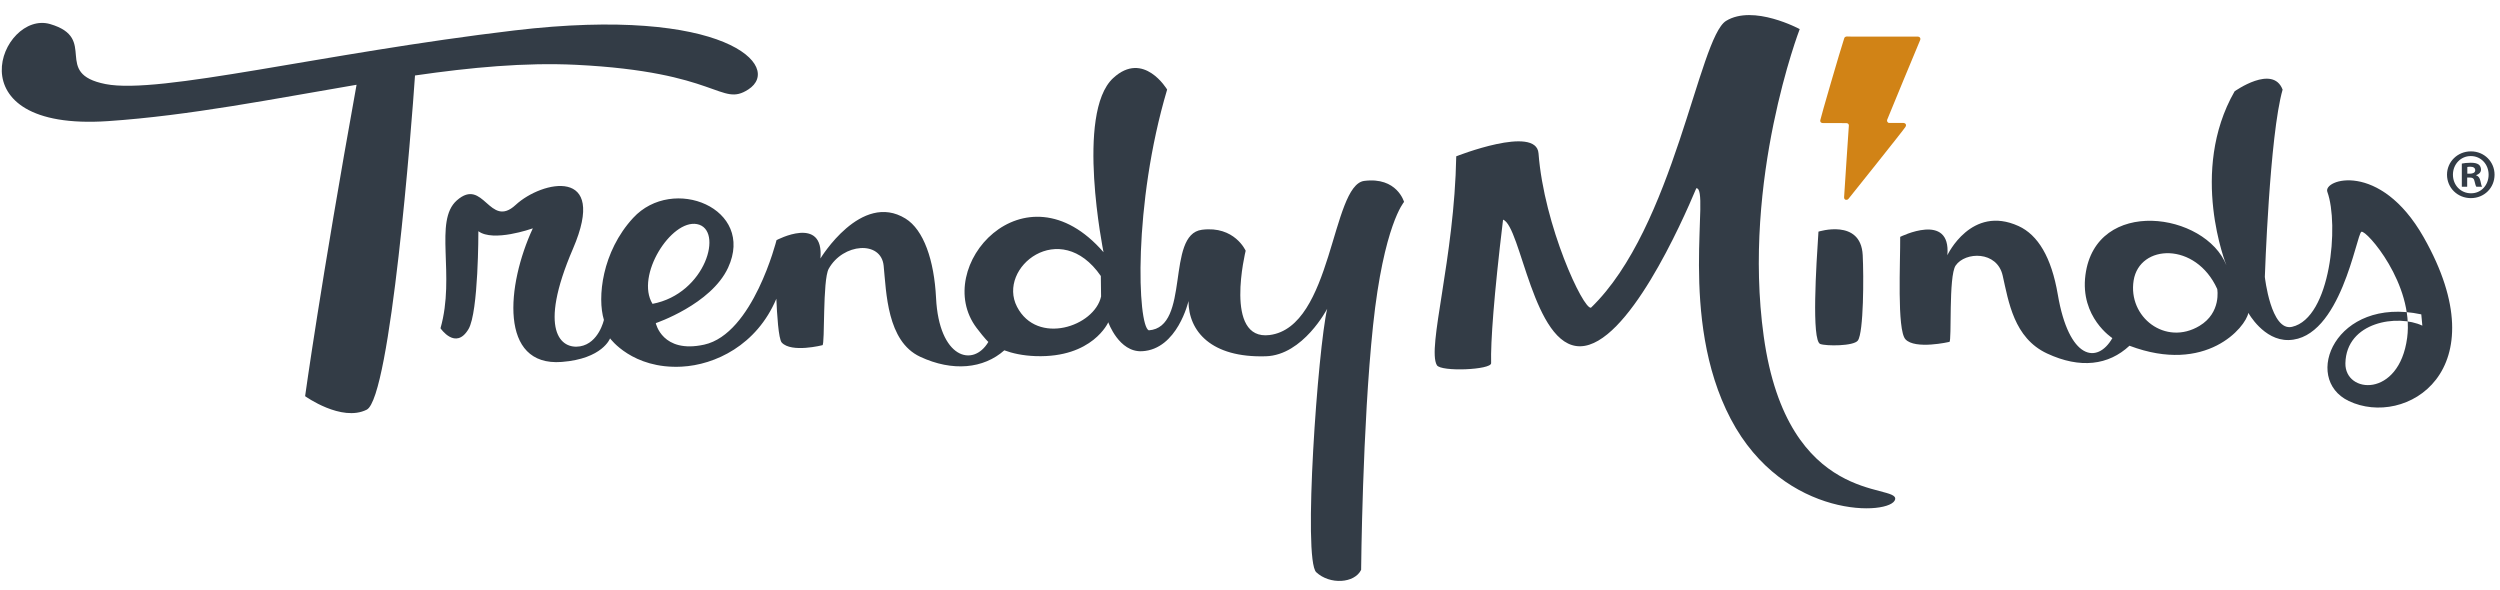
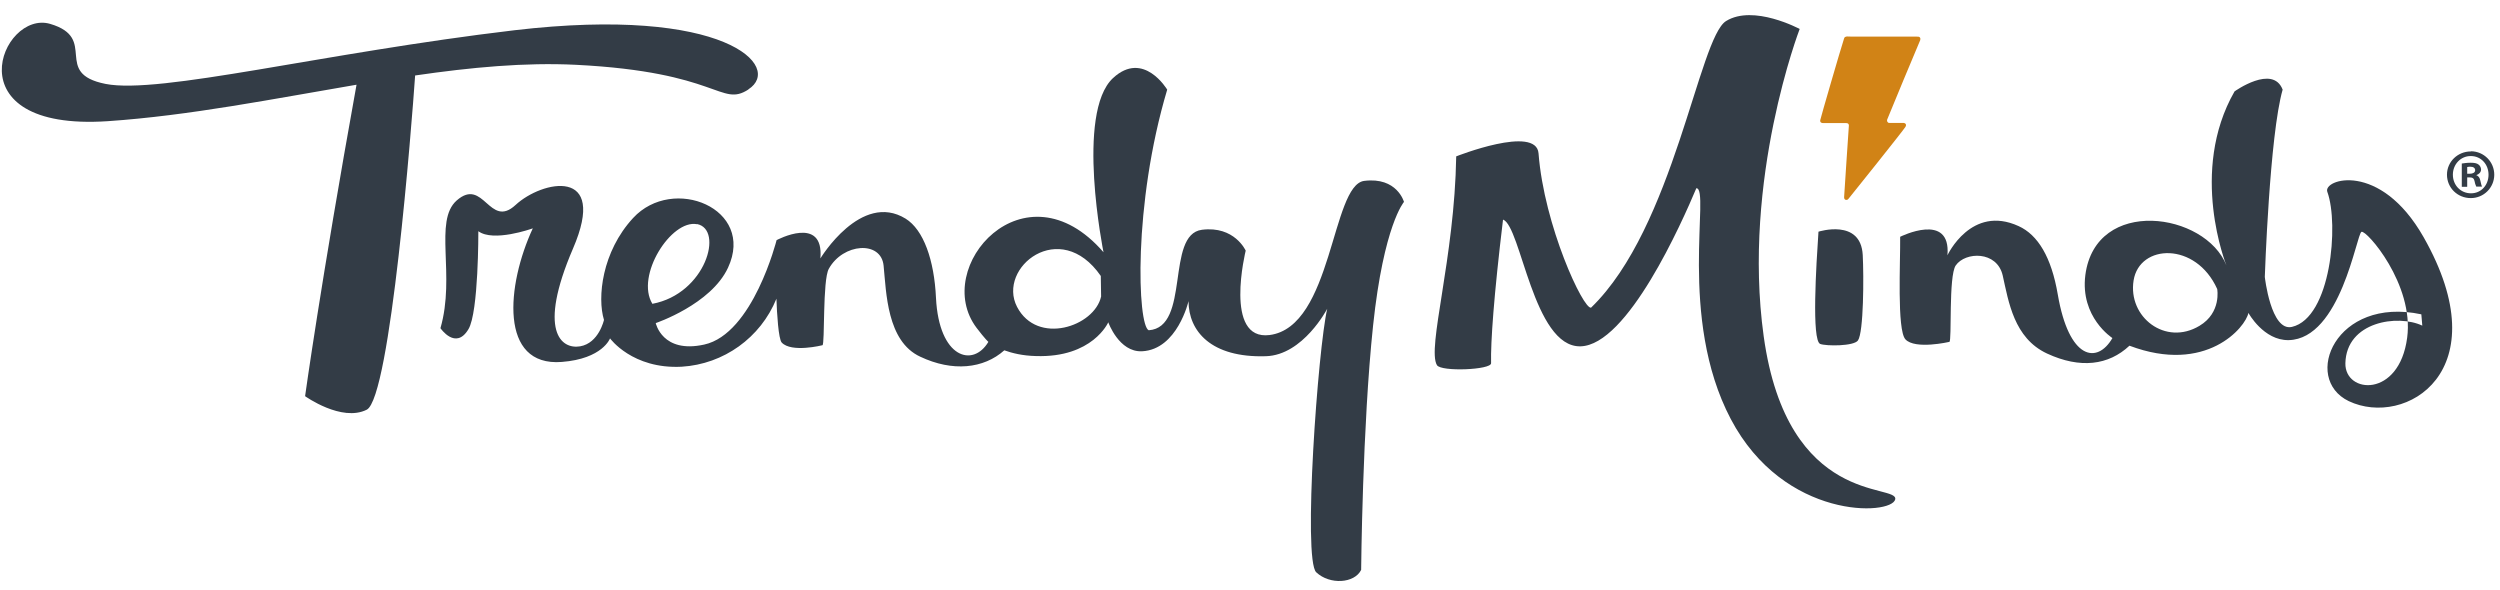
- <svg xmlns="http://www.w3.org/2000/svg" width="157px" height="37px" viewBox="0 0 157 37" version="1.1">
-   <description>Created with Sketch (http://www.bohemiancoding.com/sketch)</description>
-   <defs />
-   <g id="Page-1" stroke="none" stroke-width="1" fill="none" fill-rule="evenodd">
-     <g id="Imported-Layers" transform="translate(0, 1)">
-       <path d="M119.332,13.875 C119.332,13.875 122.534,12.279 122.295,15.026 C122.295,15.026 123.79,11.838 126.766,13.197 C127.982,13.754 128.83,15.153 129.23,17.497 C129.927,21.587 131.704,21.889 132.657,20.233 C132.657,20.233 130.618,18.931 130.965,16.271 C131.61,11.333 138.509,12.332 139.82,15.664 C139.82,15.664 137.443,9.781 140.333,4.736 C140.333,4.736 142.734,3.021 143.348,4.63 C142.529,7.476 142.232,16.39 142.232,16.39 C142.232,16.39 142.612,19.83 143.938,19.526 C146.388,18.965 146.888,13.071 146.162,11.063 C145.831,10.269 149.462,9.071 152.202,13.892 C156.999,22.33 151.051,25.875 147.505,24.184 C144.546,22.774 146.666,17.59 152.057,18.742 L152.123,19.451 C150.577,18.718 147.348,19.201 147.291,21.808 C147.249,23.737 150.665,24.005 151.169,20.217 C151.617,16.851 148.602,13.417 148.296,13.556 C147.99,13.695 146.997,20.282 143.725,20.355 C142.151,20.391 141.196,18.647 141.196,18.647 C141.034,19.544 138.549,22.533 133.731,20.712 C132.418,21.938 130.64,22.171 128.555,21.198 C126.47,20.225 126.139,17.94 125.768,16.306 C125.414,14.742 123.416,14.799 122.815,15.675 C122.357,16.342 122.585,20.439 122.422,20.471 C122.422,20.471 120.271,20.968 119.662,20.307 C119.121,19.717 119.347,15.429 119.332,13.875 L119.332,13.875 Z M139.242,17.149 C137.896,14.173 134.359,14.314 133.992,16.615 C133.625,18.915 135.992,20.748 138.128,19.465 C139.518,18.631 139.242,17.149 139.242,17.149 L139.242,17.149 Z" id="Fill-1" fill="#333C46" />
-       <path d="M46.994,4.618 C45.254,5.746 45.166,3.512 36.172,3.07 C32.963,2.914 29.561,3.234 26.062,3.74 C25.86,6.775 24.524,23.981 23.028,24.729 C21.446,25.519 19.161,23.88 19.161,23.88 C19.161,23.88 20.132,16.836 22.392,4.323 C17.213,5.201 11.904,6.261 6.774,6.607 C-3.098,7.269 0.091,-0.381 3.15,0.512 C6.208,1.408 3.241,3.614 6.631,4.28 C10.023,4.948 20.241,2.342 32.296,0.912 C45.579,-0.664 49.189,3.197 46.994,4.618" id="Fill-2" fill="#333C46" />
-       <path d="M85.673,10.361 C83.609,10.627 83.687,19.535 79.733,20.04 C76.829,20.41 78.228,14.747 78.228,14.747 C78.228,14.747 77.534,13.167 75.483,13.429 C73.188,13.721 74.785,19.557 72.144,19.745 C71.439,19.454 71.143,11.867 73.296,4.625 C73.296,4.625 71.822,2.137 69.907,3.904 C67.528,6.098 69.301,14.838 69.301,14.838 C64.341,9.12 58.457,15.787 61.33,19.593 C61.869,20.303 62.069,20.474 62.069,20.474 C61.11,22.092 58.972,21.506 58.784,17.711 C58.665,15.334 58.005,13.429 56.865,12.726 C54.077,11.005 51.523,15.233 51.523,15.233 C51.762,12.485 48.766,14.081 48.766,14.081 C48.766,14.081 47.293,19.97 44.221,20.644 C41.585,21.222 41.183,19.292 41.183,19.292 C41.183,19.292 44.655,18.118 45.724,15.811 C47.446,12.088 42.257,9.976 39.76,12.687 C37.799,14.814 37.502,17.699 37.925,19.089 C37.925,19.089 37.606,20.553 36.427,20.751 C35.247,20.948 33.749,19.808 35.982,14.623 C38.215,9.44 34.033,10.342 32.383,11.869 C30.733,13.396 30.377,10.098 28.689,11.585 C27.224,12.877 28.615,16.281 27.663,19.614 C27.663,19.614 28.616,21.024 29.422,19.667 C30.055,18.599 30.042,13.52 30.042,13.52 C30.977,14.217 33.379,13.367 33.461,13.34 C31.811,16.899 31.329,22.035 35.276,21.73 C37.848,21.532 38.312,20.249 38.312,20.249 C38.312,20.249 39.713,22.186 42.806,22.026 C44.899,21.918 47.518,20.688 48.755,17.761 C48.794,18.705 48.888,20.289 49.095,20.514 C49.702,21.175 51.65,20.678 51.65,20.678 C51.813,20.645 51.65,16.589 52.042,15.88 C52.938,14.269 55.333,14.089 55.493,15.686 C55.663,17.353 55.699,20.431 57.783,21.403 C59.821,22.355 61.768,22.156 63.071,21 C63.568,21.185 64.223,21.337 65.051,21.365 C68.62,21.481 69.6,19.238 69.6,19.238 C69.6,19.238 70.267,21.129 71.715,21.057 C73.944,20.949 74.638,17.905 74.638,17.905 C74.638,19.793 76.052,21.481 79.498,21.374 C81.838,21.303 83.348,18.391 83.348,18.391 C82.767,20.864 81.81,34.139 82.66,34.936 C83.513,35.732 85.06,35.639 85.479,34.788 C85.479,34.788 85.559,25.746 86.228,19.438 C86.897,13.127 88.175,11.681 88.175,11.681 C88.175,11.681 87.737,10.097 85.673,10.361 L85.673,10.361 Z M43.772,13.074 C45.472,13.396 44.325,17.448 40.978,18.082 C39.89,16.317 42.15,12.767 43.772,13.074 L43.772,13.074 Z M63.869,18.266 C62.597,15.806 66.573,12.627 69.132,16.332 L69.148,17.619 C68.731,19.508 65.135,20.709 63.869,18.266 L63.869,18.266 Z" id="Fill-3" fill="#333C46" />
-       <path d="M91.452,8.816 C91.341,15.198 89.602,20.87 90.236,21.934 C90.49,22.363 93.653,22.229 93.643,21.807 C93.608,20.476 93.813,17.602 94.392,12.795 C95.517,13.184 96.288,20.806 99.249,20.746 C102.21,20.686 105.631,12.96 106.529,10.82 C107.438,10.805 105.343,18.942 108.691,25.31 C112.038,31.679 118.798,31.378 119.015,30.359 C119.232,29.337 112.252,30.849 110.762,20.122 C109.392,10.254 113.022,0.828 113.022,0.828 C113.022,0.828 110.115,-0.744 108.397,0.312 C106.678,1.368 105.144,13.275 99.915,18.323 C99.436,18.461 96.966,13.184 96.619,8.63 C96.482,6.831 91.452,8.816 91.452,8.816" id="Fill-4" fill="#333C46" />
-       <path d="M114.199,13.547 C114.199,13.547 116.86,12.702 116.978,15.021 C117.046,16.347 117.04,19.869 116.675,20.383 C116.417,20.745 114.667,20.738 114.311,20.602 C113.757,20.39 114.061,15.632 114.199,13.547" id="Fill-5" fill="#333C46" />
-       <path d="M115.888,1.316 C115.976,1.274 115.986,1.299 116.328,1.299 C116.67,1.299 120.172,1.299 120.302,1.299 C120.431,1.299 120.494,1.288 120.558,1.344 C120.621,1.4 120.598,1.494 120.586,1.516 C120.574,1.537 118.533,6.449 118.512,6.527 C118.489,6.605 118.53,6.721 118.654,6.722 C118.78,6.724 119.482,6.722 119.545,6.722 C119.608,6.722 119.767,6.792 119.663,6.969 C119.56,7.146 116.155,11.4 116.081,11.491 C116.006,11.581 115.809,11.584 115.809,11.392 C115.809,11.201 116.109,6.971 116.109,6.879 C116.109,6.787 116.046,6.731 115.936,6.731 C115.827,6.731 114.569,6.729 114.489,6.729 C114.409,6.729 114.298,6.702 114.313,6.553 C114.328,6.417 115.57,2.151 115.815,1.41 C115.836,1.344 115.879,1.32 115.888,1.316" id="Fill-6" fill="#D18316" />
-       <path d="M155.178,8.506 C156.011,8.506 156.658,9.158 156.658,9.969 C156.658,10.799 156.011,11.442 155.169,11.442 C154.337,11.442 153.672,10.799 153.672,9.969 C153.672,9.158 154.337,8.506 155.169,8.506 L155.178,8.506 L155.178,8.506 Z M155.161,8.801 C154.523,8.801 154.044,9.327 154.044,9.969 C154.044,10.621 154.523,11.138 155.178,11.138 C155.816,11.147 156.285,10.621 156.285,9.969 C156.285,9.327 155.816,8.801 155.169,8.801 L155.161,8.801 L155.161,8.801 Z M154.939,10.728 L154.602,10.728 L154.602,9.273 C154.735,9.247 154.921,9.22 155.161,9.22 C155.435,9.22 155.559,9.264 155.665,9.336 C155.745,9.398 155.807,9.514 155.807,9.648 C155.807,9.818 155.683,9.943 155.506,9.996 L155.506,10.014 C155.648,10.059 155.727,10.175 155.772,10.371 C155.816,10.594 155.842,10.683 155.878,10.728 L155.515,10.728 C155.47,10.674 155.444,10.549 155.4,10.38 C155.373,10.219 155.284,10.148 155.098,10.148 L154.939,10.148 L154.939,10.728 L154.939,10.728 Z M154.948,9.907 L155.107,9.907 C155.293,9.907 155.444,9.844 155.444,9.693 C155.444,9.559 155.347,9.47 155.134,9.47 C155.045,9.47 154.983,9.479 154.948,9.488 L154.948,9.907 L154.948,9.907 Z" id="Fill-7" fill="#333C46" />
-     </g>
+ <svg xmlns="http://www.w3.org/2000/svg" width="157" height="37" viewBox="0 0 157 37">
+   <g fill="none" fill-rule="evenodd">
+     <path d="M119.33 14.87s3.2-1.6 2.97 1.16c0 0 1.49-3.2 4.47-1.83 1.21.55 2.06 1.95 2.46 4.3.7 4.09 2.47 4.39 3.43 2.73 0 0-2.04-1.3-1.7-3.96.65-4.94 7.55-3.94 8.86-.6 0 0-2.38-5.89.51-10.93 0 0 2.4-1.72 3.02-.11-.82 2.85-1.12 11.76-1.12 11.76s.38 3.44 1.7 3.14c2.46-.57 2.96-6.46 2.23-8.47-.33-.8 3.3-1.99 6.04 2.83 4.8 8.44-1.15 11.99-4.7 10.3-2.95-1.42-.83-6.6 4.56-5.45l.06.71c-1.54-.73-4.77-.25-4.83 2.36-.04 1.93 3.38 2.2 3.88-1.6.45-3.36-2.57-6.8-2.87-6.65-.31.14-1.3 6.72-4.57 6.8-1.58.03-2.53-1.71-2.53-1.71-.17.9-2.65 3.88-7.47 2.06-1.31 1.23-3.09 1.46-5.18.49-2.08-.97-2.41-3.26-2.78-4.9-.36-1.56-2.35-1.5-2.95-.63-.46.67-.23 4.77-.4 4.8 0 0-2.15.5-2.76-.16-.54-.6-.31-4.88-.33-6.44zm19.91 3.28c-1.34-2.98-4.88-2.84-5.25-.54-.37 2.3 2 4.14 4.14 2.85 1.39-.83 1.11-2.31 1.11-2.31zM47 5.62c-1.75 1.13-1.83-1.1-10.83-1.55-3.2-.16-6.6.16-10.1.67-.21 3.03-1.55 20.24-3.04 20.99-1.58.79-3.87-.85-3.87-.85s.97-7.04 3.23-19.56C17.21 6.2 11.9 7.26 6.77 7.61-3.1 8.27.1.6 3.15 1.5c3.06.9.1 3.1 3.48 3.77 3.4.67 13.61-1.94 25.67-3.37C45.58.34 49.19 4.2 47 5.61" fill="#333C46" />
+     <path d="M85.67 11.36c-2.06.27-1.98 9.17-5.94 9.68-2.9.37-1.5-5.3-1.5-5.3s-.7-1.57-2.75-1.31c-2.3.3-.7 6.13-3.34 6.31-.7-.29-1-7.87 1.16-15.11 0 0-1.48-2.5-3.4-.73-2.37 2.2-.6 10.94-.6 10.94-4.96-5.72-10.84.95-7.97 4.75.54.71.74.88.74.88-.96 1.62-3.1 1.04-3.29-2.76-.11-2.38-.78-4.28-1.91-4.98-2.8-1.72-5.35 2.5-5.35 2.5.24-2.75-2.75-1.15-2.75-1.15s-1.48 5.89-4.55 6.56c-2.63.58-3.04-1.35-3.04-1.35s3.47-1.17 4.54-3.48c1.73-3.72-3.46-5.83-5.96-3.12-1.96 2.12-2.26 5-1.83 6.4 0 0-.32 1.46-1.5 1.66-1.18.2-2.68-.94-.45-6.13 2.24-5.18-1.95-4.28-3.6-2.75-1.65 1.53-2-1.77-3.7-.28-1.46 1.29-.06 4.7-1.02 8.02 0 0 .96 1.41 1.76.06.64-1.07.62-6.15.62-6.15.94.7 3.34-.15 3.42-.18-1.65 3.56-2.13 8.7 1.82 8.39 2.57-.2 3.03-1.48 3.03-1.48s1.4 1.94 4.5 1.78a6.88 6.88 0 0 0 5.95-4.27c.03.94.13 2.53.33 2.75.61.66 2.56.17 2.56.17.16-.03 0-4.1.4-4.8.89-1.61 3.28-1.79 3.44-.2.17 1.67.2 4.75 2.3 5.72 2.03.96 3.98.76 5.28-.4.5.18 1.15.34 1.98.36 3.57.12 4.55-2.12 4.55-2.12s.67 1.89 2.12 1.82c2.22-.11 2.92-3.15 2.92-3.15 0 1.88 1.41 3.57 4.86 3.46 2.34-.07 3.85-2.98 3.85-2.98-.58 2.47-1.54 15.75-.69 16.55.85.8 2.4.7 2.82-.15 0 0 .08-9.04.75-15.35.67-6.31 1.94-7.76 1.94-7.76s-.43-1.58-2.5-1.32zm-41.9 2.71c1.7.33.55 4.38-2.8 5.01-1.08-1.76 1.18-5.31 2.8-5zm20.1 5.2c-1.27-2.46 2.7-5.64 5.26-1.94l.02 1.29c-.42 1.89-4.01 3.09-5.28.65zm27.58-9.45c-.1 6.38-1.85 12.05-1.21 13.11.25.43 3.41.3 3.4-.12-.03-1.33.17-4.2.75-9.02 1.13.4 1.9 8.02 4.86 7.96 2.96-.06 6.38-7.79 7.28-9.93.9-.01-1.19 8.12 2.16 14.49 3.35 6.37 10.1 6.07 10.33 5.05.21-1.02-6.77.49-8.26-10.24-1.37-9.87 2.26-19.3 2.26-19.3s-2.9-1.56-4.62-.5c-1.72 1.05-3.26 12.96-8.48 18-.48.14-2.95-5.14-3.3-9.69-.14-1.8-5.17.19-5.17.19" fill="#333C46" />
+     <path d="M114.2 14.55s2.66-.85 2.78 1.47c.07 1.33.06 4.85-.3 5.36-.26.37-2.01.36-2.37.22-.55-.21-.25-4.97-.11-7.05" fill="#333C46" />
+     <path d="M115.89 2.32c.09-.05.1-.02.44-.02h3.97c.13 0 .2-.01.26.04.06.06.04.15.03.18a509 509 0 0 0-2.08 5c-.02.08.02.2.14.2h.9c.06 0 .22.07.11.25-.1.18-3.5 4.43-3.58 4.52-.07.1-.27.1-.27-.1 0-.19.3-4.42.3-4.51 0-.1-.06-.15-.17-.15h-1.45c-.08 0-.2-.03-.18-.18.02-.13 1.26-4.4 1.5-5.14a.15.15 0 0 1 .08-.1" fill="#D18316" />
+     <path d="M155.18 9.5a1.47 1.47 0 1 1-.02 2.94c-.82 0-1.49-.64-1.49-1.47 0-.81.67-1.46 1.5-1.46zm-.02.3c-.64 0-1.12.53-1.12 1.17 0 .65.48 1.17 1.14 1.17.64 0 1.1-.52 1.1-1.17 0-.64-.46-1.17-1.11-1.17zm-.22 1.93h-.34v-1.46c.14-.02.32-.05.56-.05.27 0 .4.04.5.12a.4.4 0 0 1 .15.3c0 .18-.13.3-.3.36.14.05.22.16.26.36.05.22.07.31.1.36h-.36a1.3 1.3 0 0 1-.11-.35c-.03-.16-.12-.23-.3-.23h-.16v.58zm0-.82h.17c.18 0 .33-.07.33-.22 0-.13-.1-.22-.3-.22a.8.8 0 0 0-.2.02v.42z" fill="#333C46" />
  </g>
</svg>
